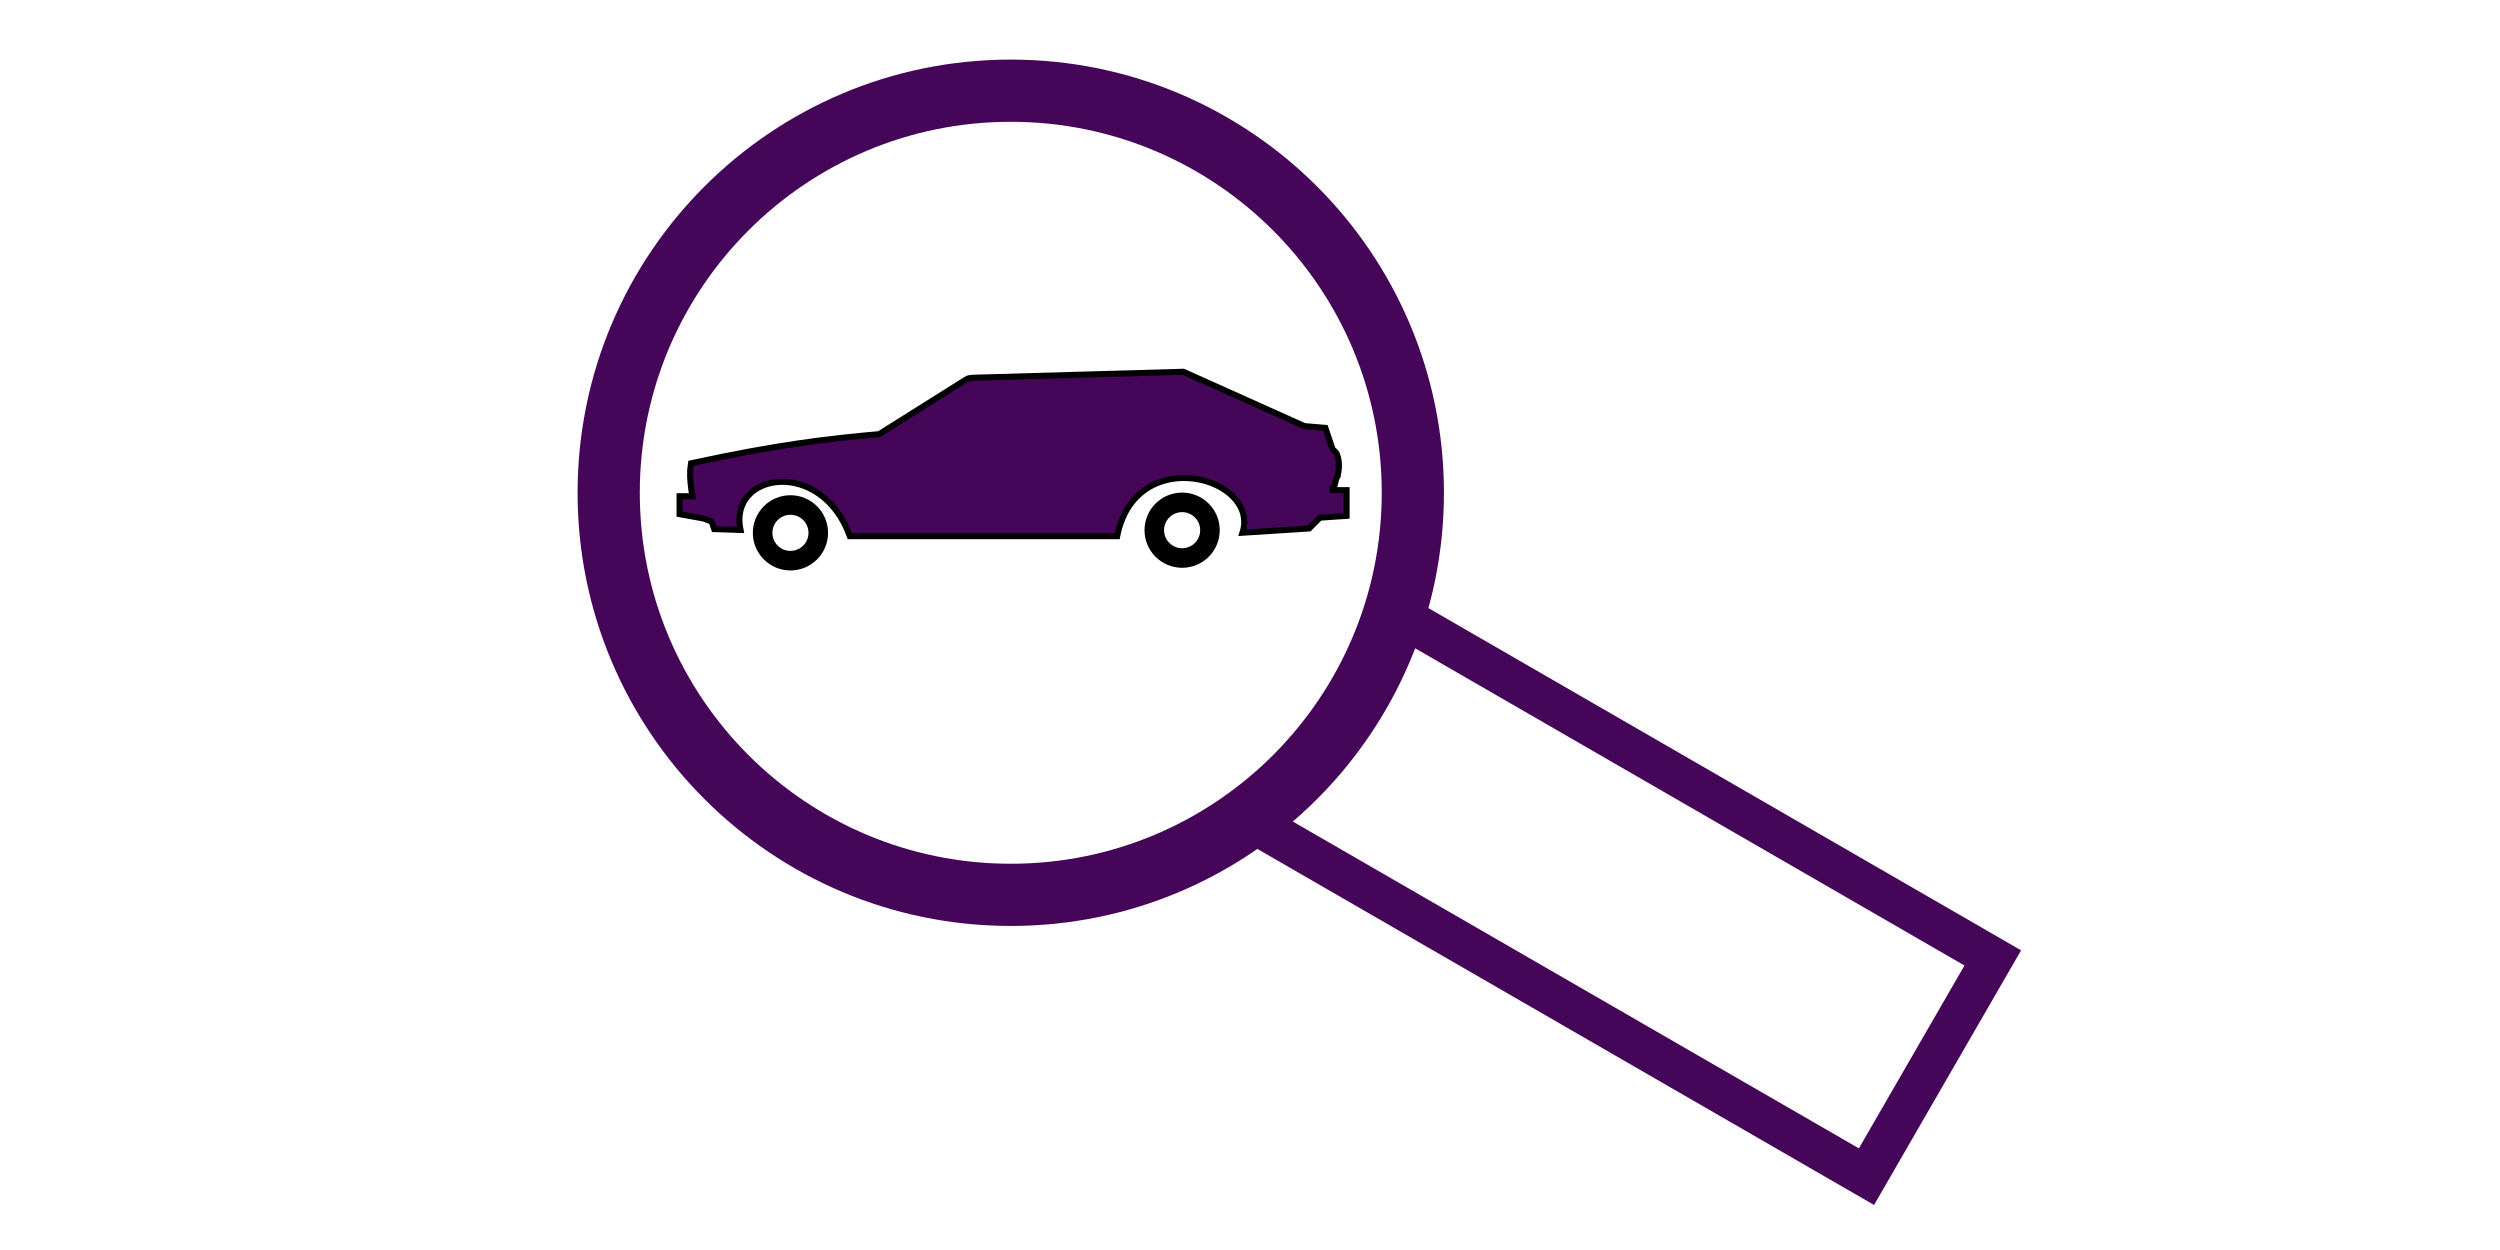
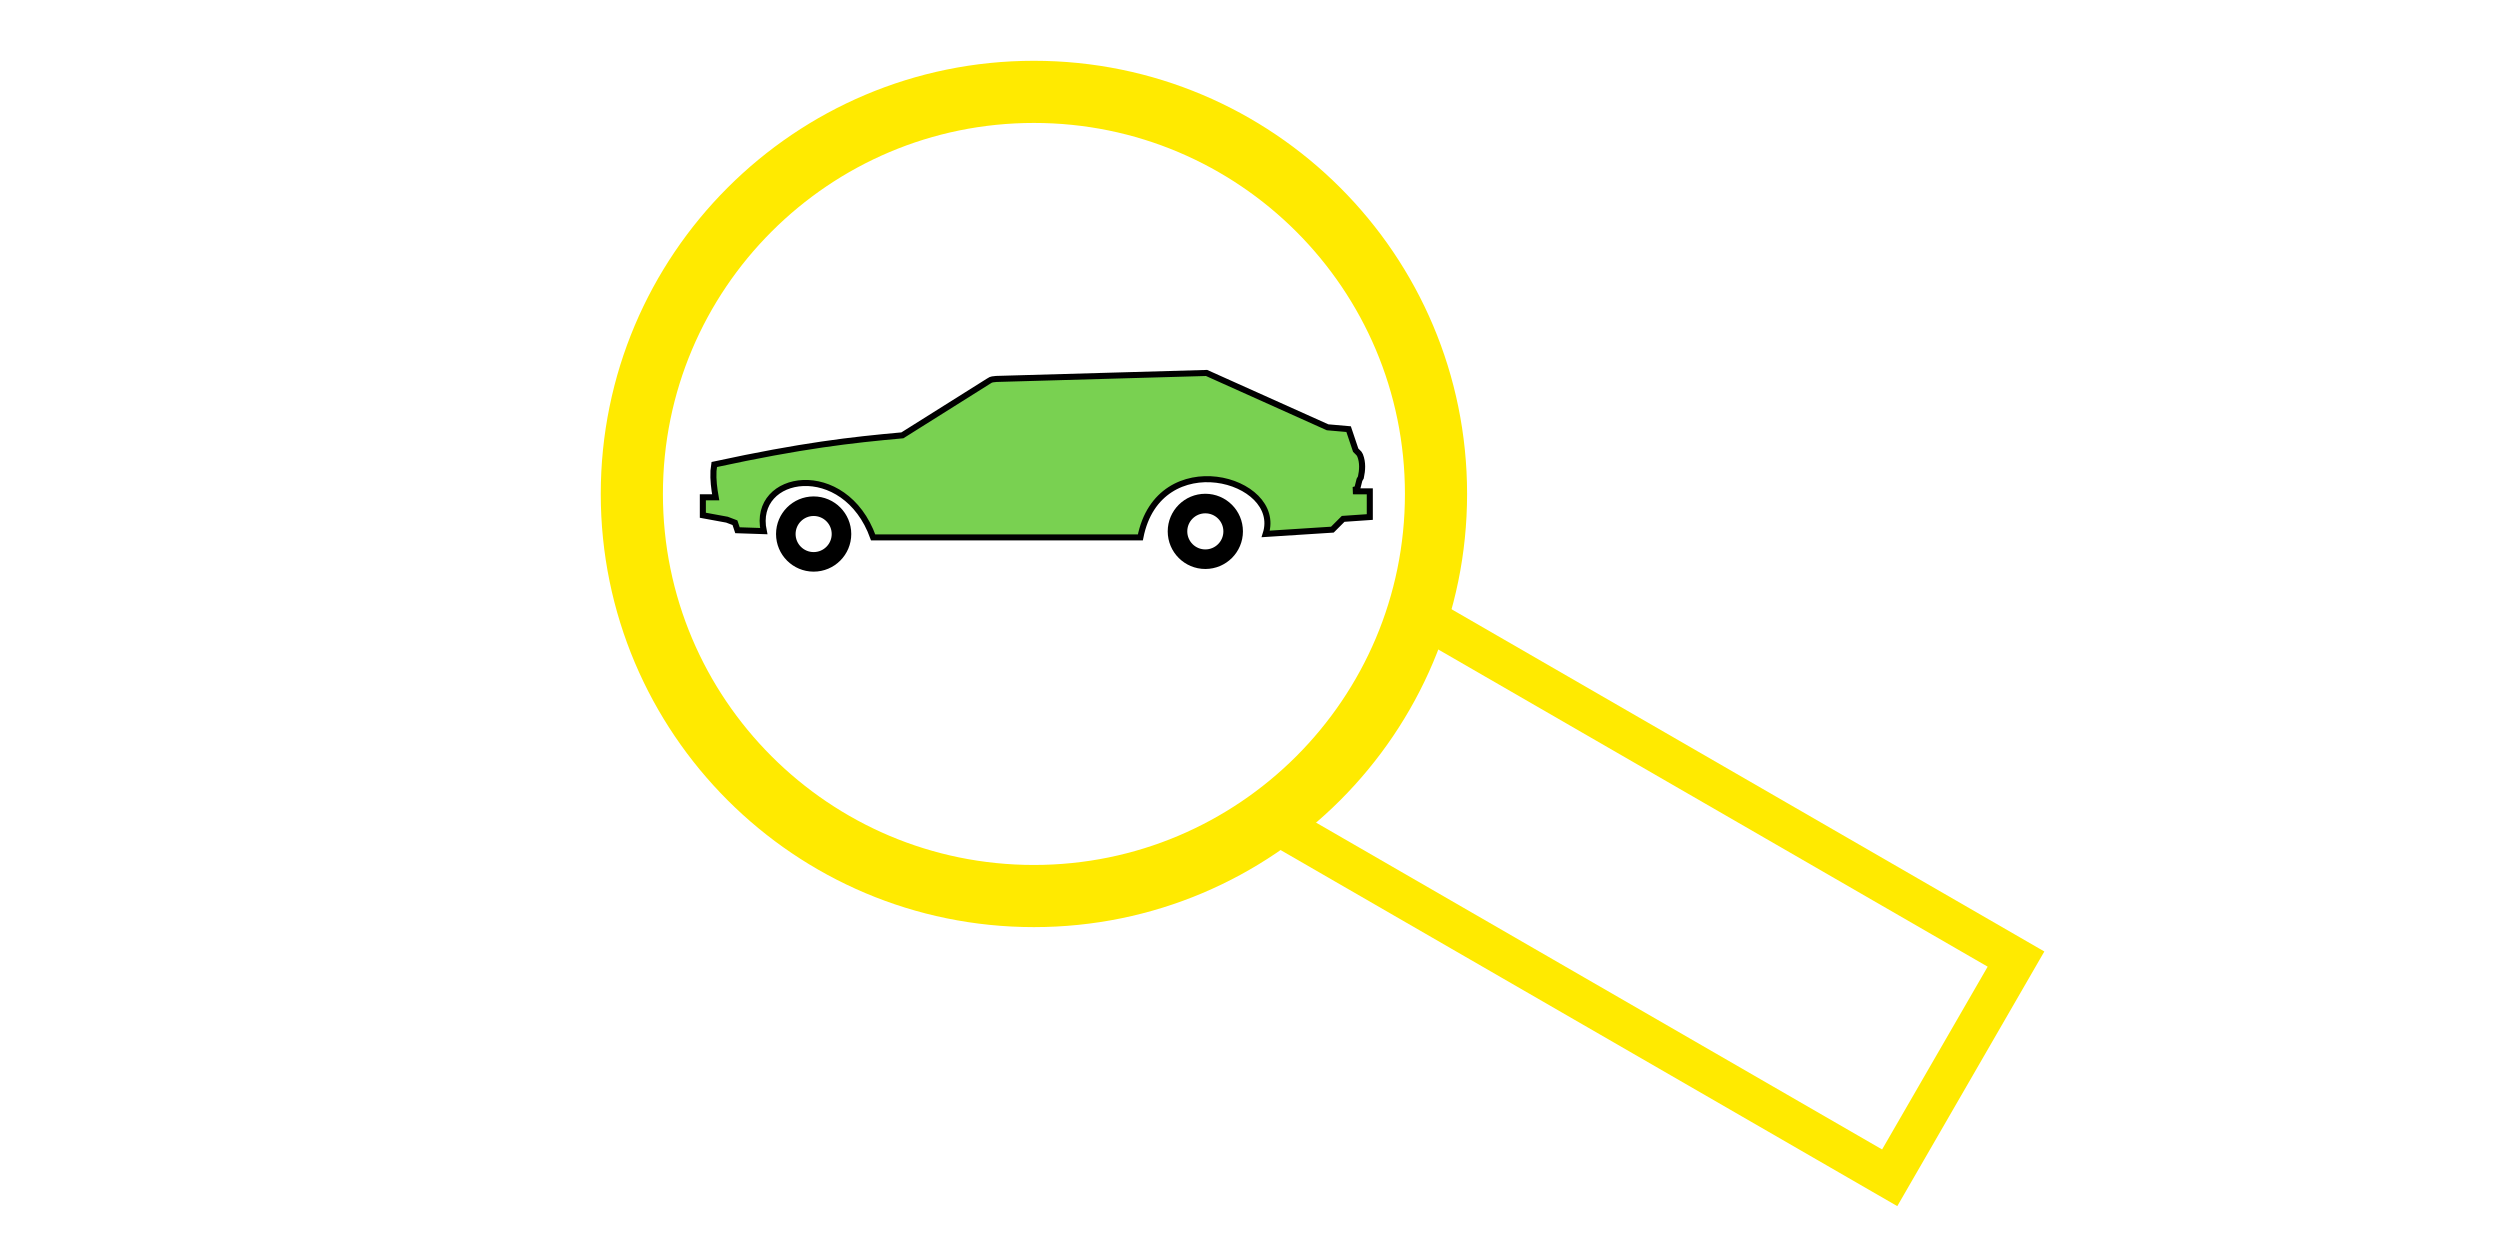
<svg xmlns="http://www.w3.org/2000/svg" width="128" height="64" viewBox="0 0 33.867 16.933" version="1.1" id="svg1" xml:space="preserve">
  <defs id="defs1">
    <linearGradient id="swatch18">
      <stop style="stop-color:#ffeb00;stop-opacity:0.878;" offset="0" id="stop18" />
    </linearGradient>
    <linearGradient id="swatch1">
      <stop style="stop-color:#ffea00;stop-opacity:1;" offset="0" id="stop1" />
    </linearGradient>
  </defs>
  <g id="layer1" style="display:inline">
-     <path style="fill:#45065a;fill-opacity:1;stroke:#000000;stroke-width:0.082px;stroke-linecap:butt;stroke-linejoin:miter;stroke-opacity:1" d="M 9.362,6.276 C 10.555,6.018 11.211,5.944 11.91,5.881 l 1.174,-0.738 c 0.029,-0.023 0.063,-0.022 0.099,-0.026 l 2.848,-0.081 1.639,0.736 0.285,0.025 0.096,0.285 0.044,0.044 0.016,0.027 c 0.038,0.097 0.031,0.199 0.01,0.298 l -0.019,0.033 -0.031,0.123 -0.019,0.005 0.001,0.027 0.059,5.573e-4 h 0.13 v 0.348 l -0.361,0.025 -0.146,0.146 -0.903,0.058 c 0.24,-0.755 -1.45,-1.218 -1.698,0.047 H 11.513 C 11.13,6.197 9.865,6.395 10.031,7.179 L 9.675,7.167 9.641,7.065 9.533,7.024 9.206,6.965 V 6.722 H 9.38 C 9.359,6.603 9.344,6.485 9.35,6.364 Z" id="path23-9" />
-     <g id="g54" transform="matrix(1.061358,0,0,1.061358,-1.962382,-0.8529771)">
-       <circle style="fill:#000000;fill-opacity:0;stroke:#45065a;stroke-width:0.794;stroke-dasharray:none;stroke-opacity:1" id="path50" cx="14.75" cy="7.093" r="5.132" />
-       <path style="fill:none;stroke:#45065a;stroke-width:0.529;stroke-linecap:butt;stroke-linejoin:miter;stroke-dasharray:none;stroke-opacity:1" d="m 19.73,8.668 7.554,4.362 -1.612,2.792 -7.895,-4.558" id="path51" />
+     <g id="g61" transform="translate(88.95335,-48.39181)">
+       <path style="fill:#79d151;fill-opacity:1;stroke:#000000;stroke-width:0.082px;stroke-linecap:butt;stroke-linejoin:miter;stroke-opacity:1" d="m -79.277,54.684 c 1.193,-0.258 1.849,-0.332 2.548,-0.395 l 1.174,-0.738 c 0.029,-0.023 0.063,-0.022 0.099,-0.026 l 2.848,-0.081 1.639,0.736 0.285,0.025 0.096,0.285 0.044,0.044 0.016,0.027 c 0.038,0.097 0.031,0.199 0.01,0.298 l -0.019,0.033 -0.031,0.123 -0.019,0.005 0.001,0.027 0.059,5.58e-4 h 0.13 v 0.348 l -0.361,0.025 -0.146,0.146 -0.903,0.058 c 0.24,-0.755 -1.45,-1.218 -1.698,0.047 h -3.62 c -0.383,-1.067 -1.648,-0.869 -1.482,-0.085 l -0.356,-0.012 -0.034,-0.102 -0.108,-0.041 -0.327,-0.06 v -0.243 h 0.174 c -0.021,-0.119 -0.036,-0.238 -0.03,-0.358 z" id="path23-9" />
+       <circle style="fill:#000000;fill-opacity:0;stroke:#ffea00;stroke-width:0.842;stroke-dasharray:none;stroke-opacity:1" id="path50" cx="-74.947" cy="55.083" r="5.447" />
+       <path style="fill:none;stroke:#ffea00;stroke-width:0.562;stroke-linecap:butt;stroke-linejoin:miter;stroke-dasharray:none;stroke-opacity:1" d="m -69.661,56.755 8.018,4.629 -1.711,2.963 -8.379,-4.838" id="path51" />
+       <circle style="fill:#000000;fill-opacity:0;stroke:#000000;stroke-width:0.265;stroke-dasharray:none;stroke-opacity:1" id="path54" cx="-72.625" cy="55.59" r="0.377" />
+       <circle style="display:inline;fill:#000000;fill-opacity:0;stroke:#000000;stroke-width:0.265;stroke-dasharray:none;stroke-opacity:1" id="path54-1" cx="-77.931" cy="55.626" r="0.377" />
    </g>
-     <circle style="fill:#000000;fill-opacity:0;stroke:#000000;stroke-width:0.265;stroke-dasharray:none;stroke-opacity:1" id="path54" cx="16.014" cy="7.182" r="0.377" />
-     <circle style="display:inline;fill:#000000;fill-opacity:0;stroke:#000000;stroke-width:0.265;stroke-dasharray:none;stroke-opacity:1" id="path54-1" cx="10.708" cy="7.218" r="0.377" />
  </g>
</svg>
